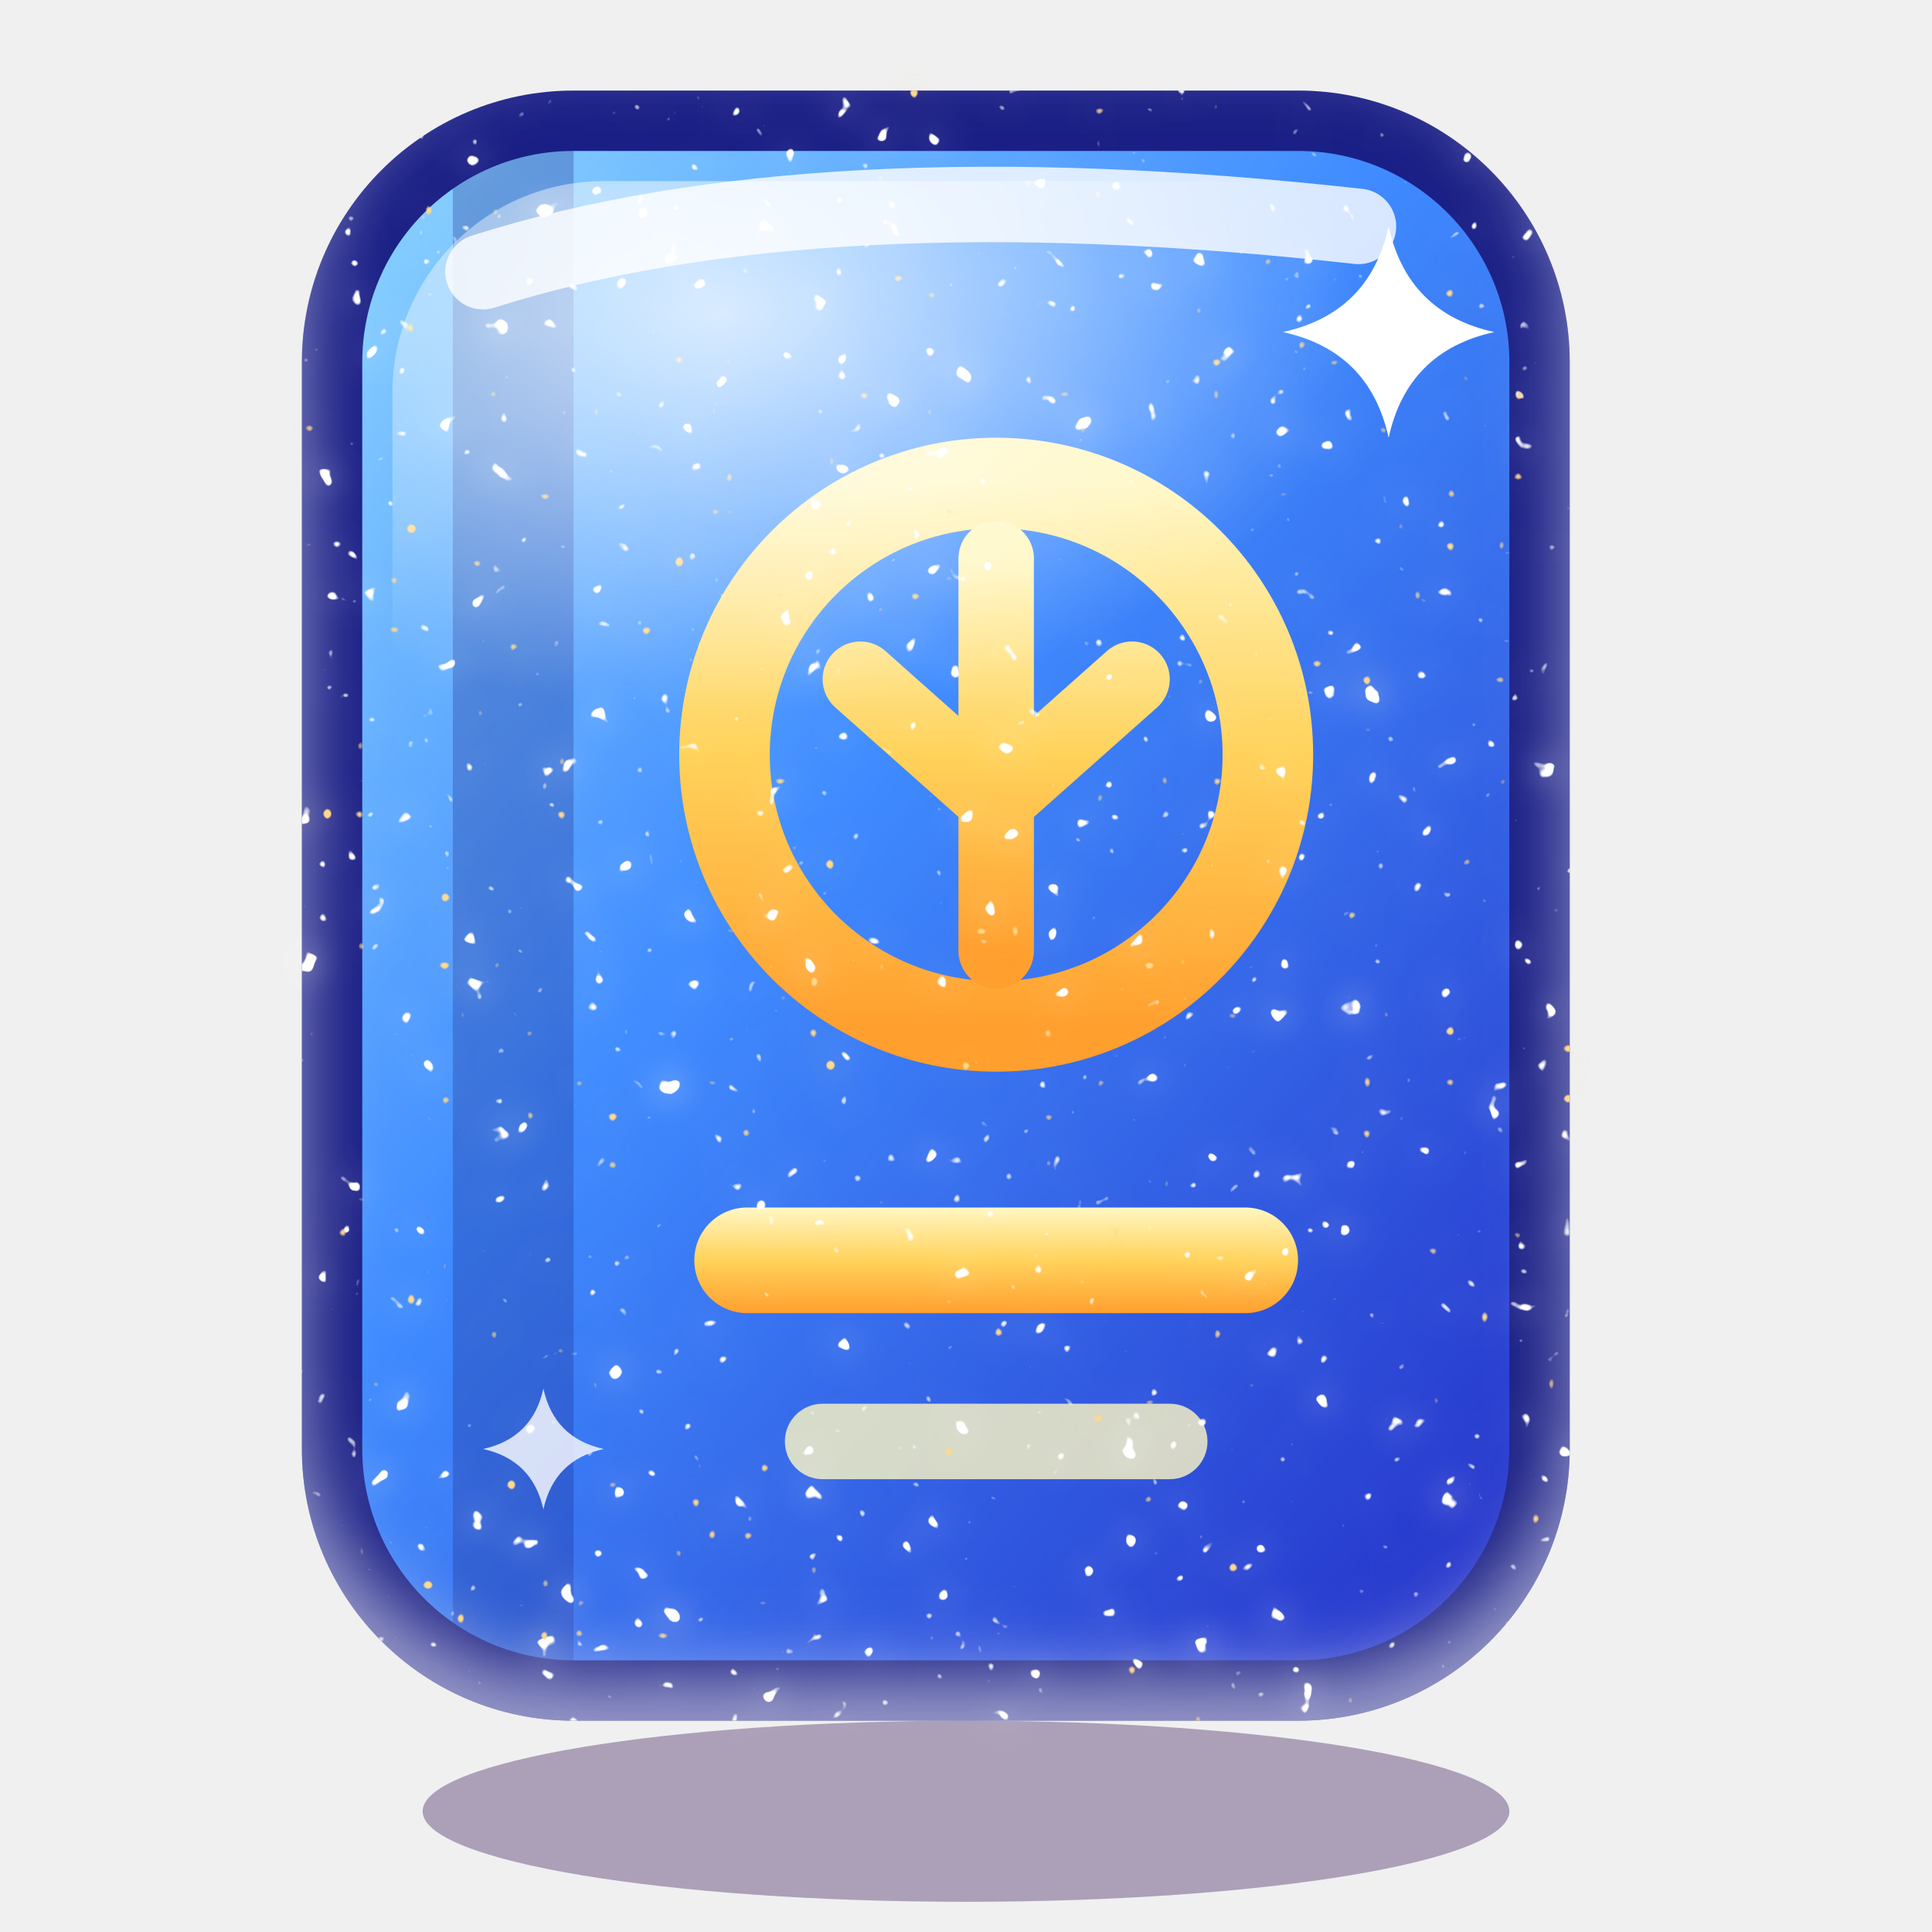
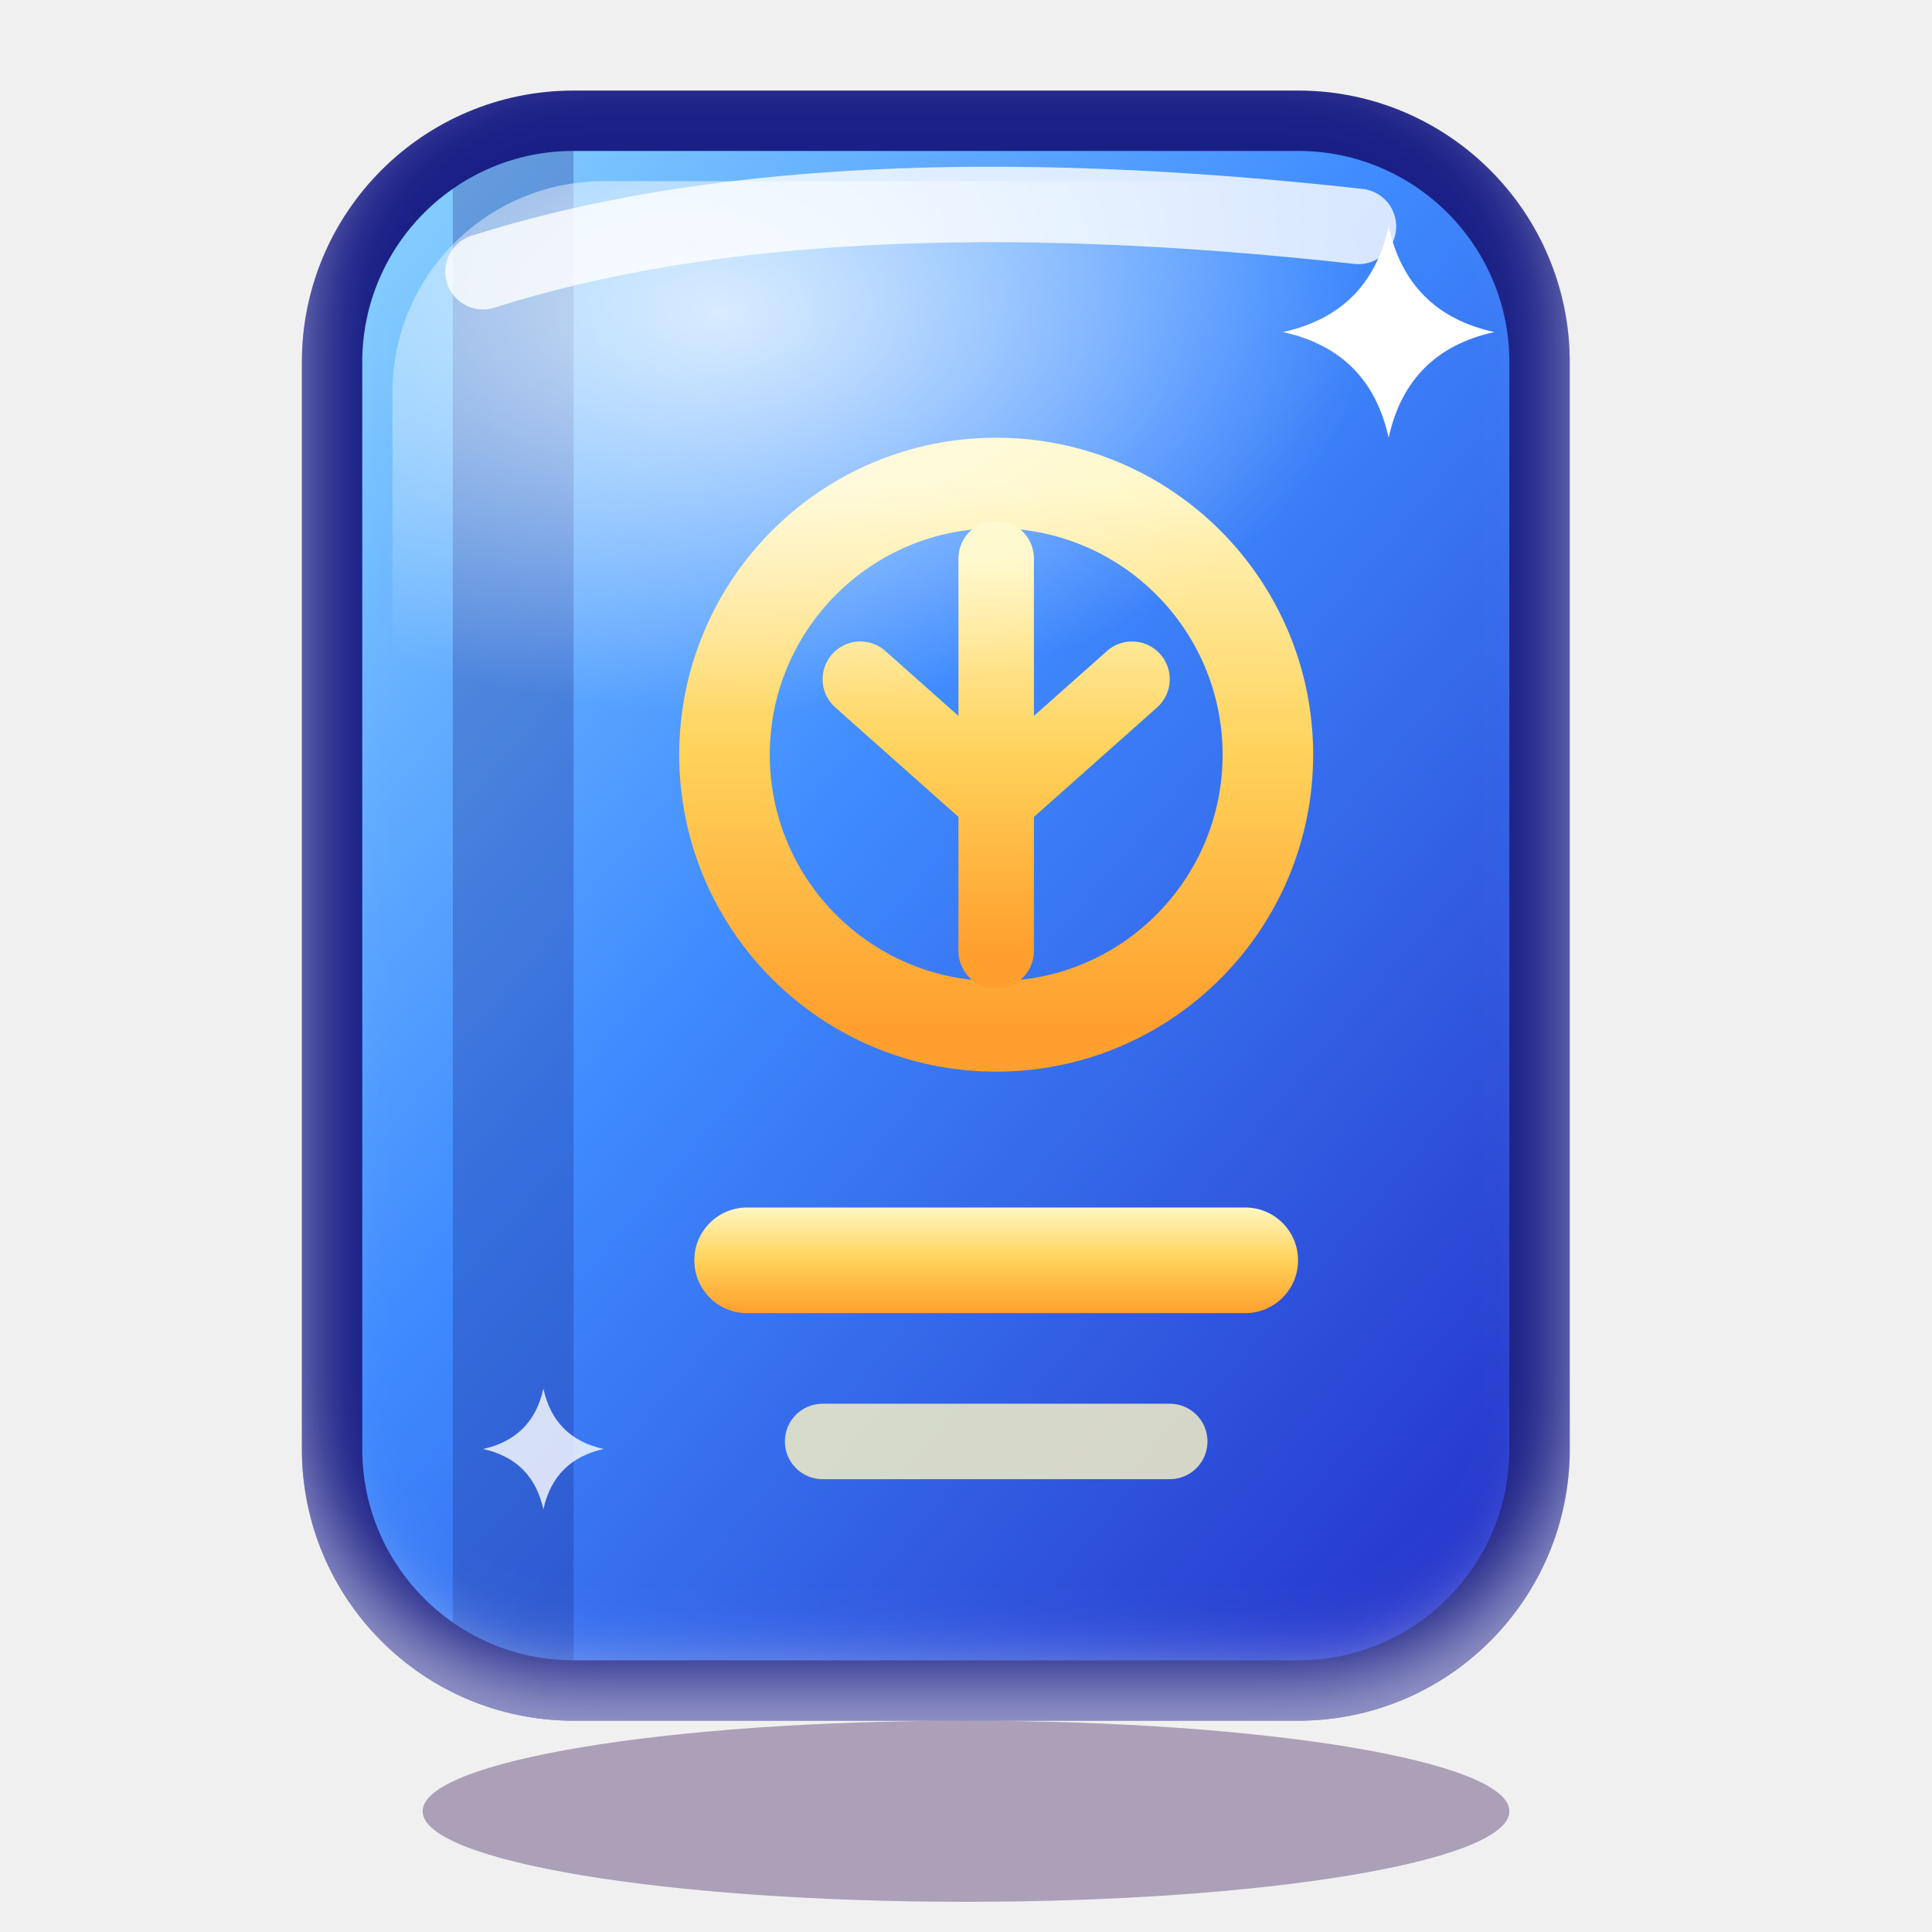
<svg xmlns="http://www.w3.org/2000/svg" viewBox="0 0 128 128">
  <defs>
    <filter id="gl" x="-10%" y="-10%" width="120%" height="120%" color-interpolation-filters="sRGB">
      <feTurbulence type="fractalNoise" baseFrequency=".62" numOctaves="2" seed="3" result="n" />
      <feColorMatrix in="n" type="matrix" values="0 0 0 0 1.000  0 0 0 0 1.000  0 0 0 0 1.000  0 0 0 22 -16.4" result="d" />
      <feComposite in="d" in2="SourceAlpha" operator="in" result="sp" />
      <feTurbulence type="fractalNoise" baseFrequency=".9" numOctaves="1" seed="43" result="n2" />
      <feColorMatrix in="n2" type="matrix" values="0 0 0 0 1  0 0 0 0 .85  0 0 0 0 .55  0 0 0 22 -16.9" result="d2" />
      <feComposite in="d2" in2="SourceAlpha" operator="in" result="sp2" />
      <feMerge result="spm">
        <feMergeNode in="sp" />
        <feMergeNode in="sp2" />
      </feMerge>
      <feGaussianBlur in="spm" stdDeviation="1.1" result="spb" />
      <feGaussianBlur in="SourceAlpha" stdDeviation="2.4" result="bl" />
      <feOffset in="bl" dx="0" dy="-3" result="up" />
      <feComposite in="SourceAlpha" in2="up" operator="out" result="rim" />
      <feFlood flood-color="#ffffff" flood-opacity=".55" />
      <feComposite in2="rim" operator="in" result="rimlight" />
      <feMerge>
        <feMergeNode in="SourceGraphic" />
        <feMergeNode in="rimlight" />
-         <feMergeNode in="spb" />
-         <feMergeNode in="spm" />
      </feMerge>
    </filter>
    <linearGradient id="a" x1="0" y1="0" x2=".9" y2="1">
      <stop offset="0" stop-color="#8fd8ff" />
      <stop offset=".45" stop-color="#3f8bff" />
      <stop offset="1" stop-color="#2533c9" />
    </linearGradient>
    <linearGradient id="gd" x1="0" y1="0" x2="0" y2="1">
      <stop offset="0" stop-color="#fff7c2" />
      <stop offset=".5" stop-color="#ffd25a" />
      <stop offset="1" stop-color="#ff9f2e" />
    </linearGradient>
    <radialGradient id="hl" cx=".3" cy=".2" r=".6">
      <stop offset="0" stop-color="#fff" stop-opacity=".75" />
      <stop offset="1" stop-color="#fff" stop-opacity="0" />
    </radialGradient>
  </defs>
  <ellipse cx="64" cy="120" rx="36" ry="6" fill="#2a0b4f" opacity=".35" />
  <g filter="url(#gl)">
    <rect x="22" y="8" width="80" height="104" rx="16" fill="url(#a)" stroke="#1a1f86" stroke-width="4" />
    <rect x="30" y="8" width="8" height="104" fill="#1a1f86" opacity=".28" />
    <circle cx="66" cy="50" r="18" fill="none" stroke="url(#gd)" stroke-width="6" />
    <path d="M66 37v26M57 45l9 8 9-8" fill="none" stroke="url(#gd)" stroke-width="5" stroke-linecap="round" stroke-linejoin="round" />
    <rect x="46" y="80" width="40" height="7" rx="3.5" fill="url(#gd)" />
    <rect x="52" y="93" width="28" height="5" rx="2.5" fill="#fff7c2" opacity=".8" />
  </g>
  <rect x="26" y="12" width="72" height="44" rx="14" fill="url(#hl)" />
  <path d="M32 18q22-7 58-3" fill="none" stroke="#fff" stroke-width="5" stroke-linecap="round" opacity=".8" />
  <path d="M92 15Q93.26 20.74 99 22Q93.26 23.26 92 29Q90.74 23.26 85 22Q90.74 20.74 92 15z" fill="#fff" opacity="1.0" />
  <path d="M36 92Q36.72 95.28 40 96Q36.72 96.72 36 100Q35.28 96.72 32 96Q35.28 95.28 36 92z" fill="#fff" opacity="0.8" />
</svg>
